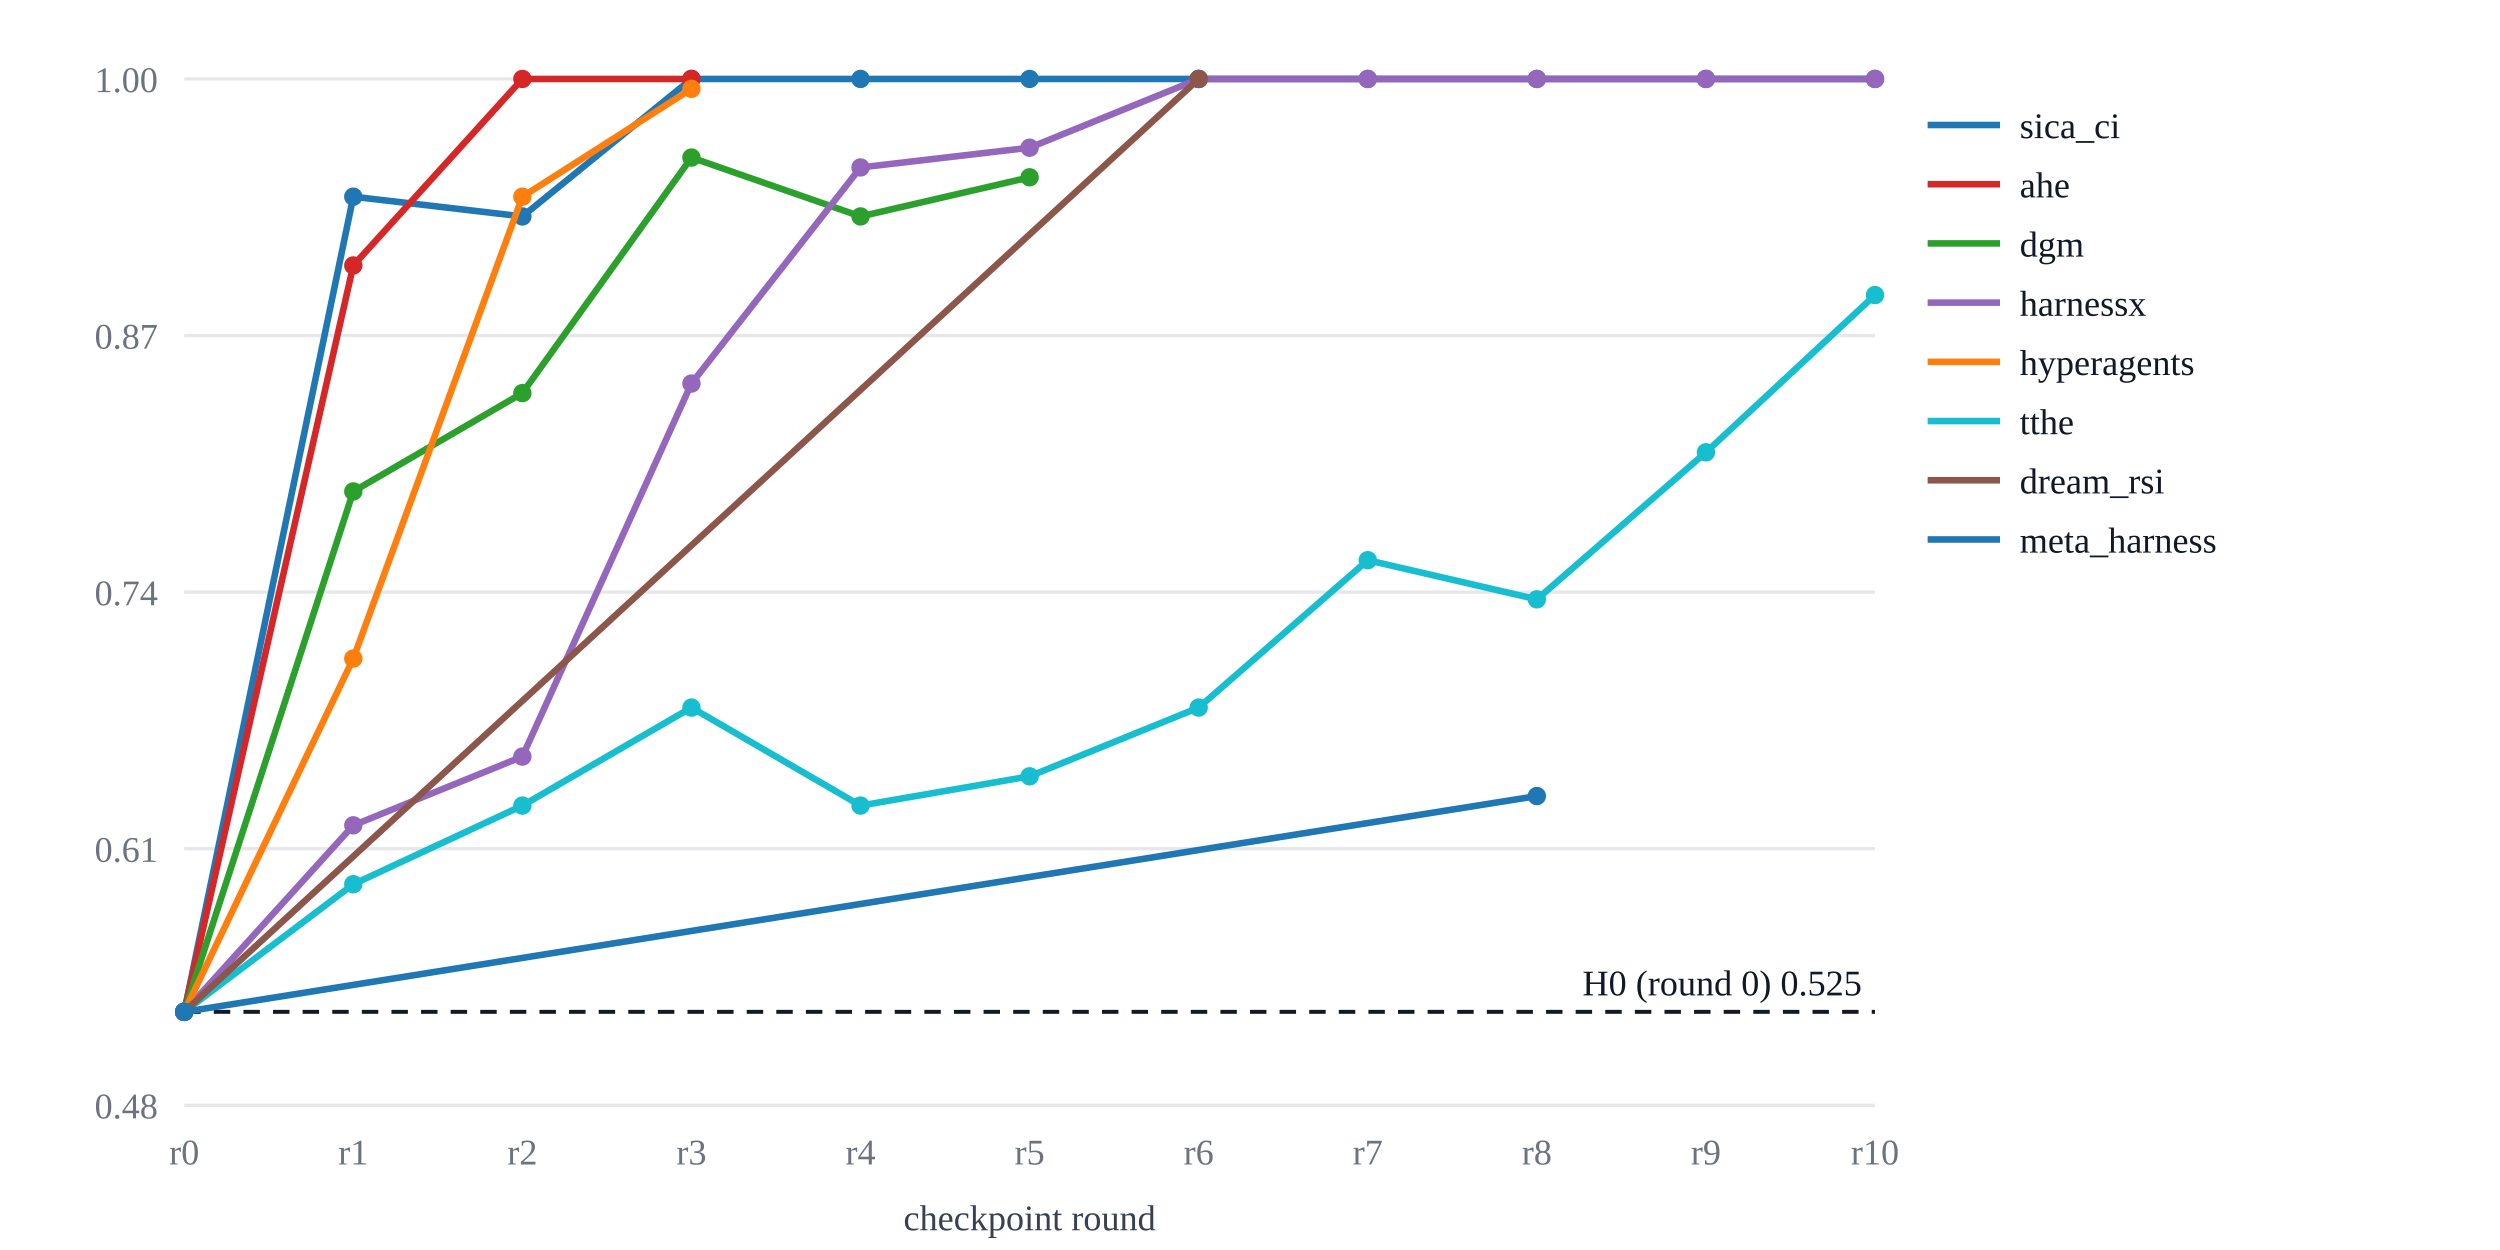
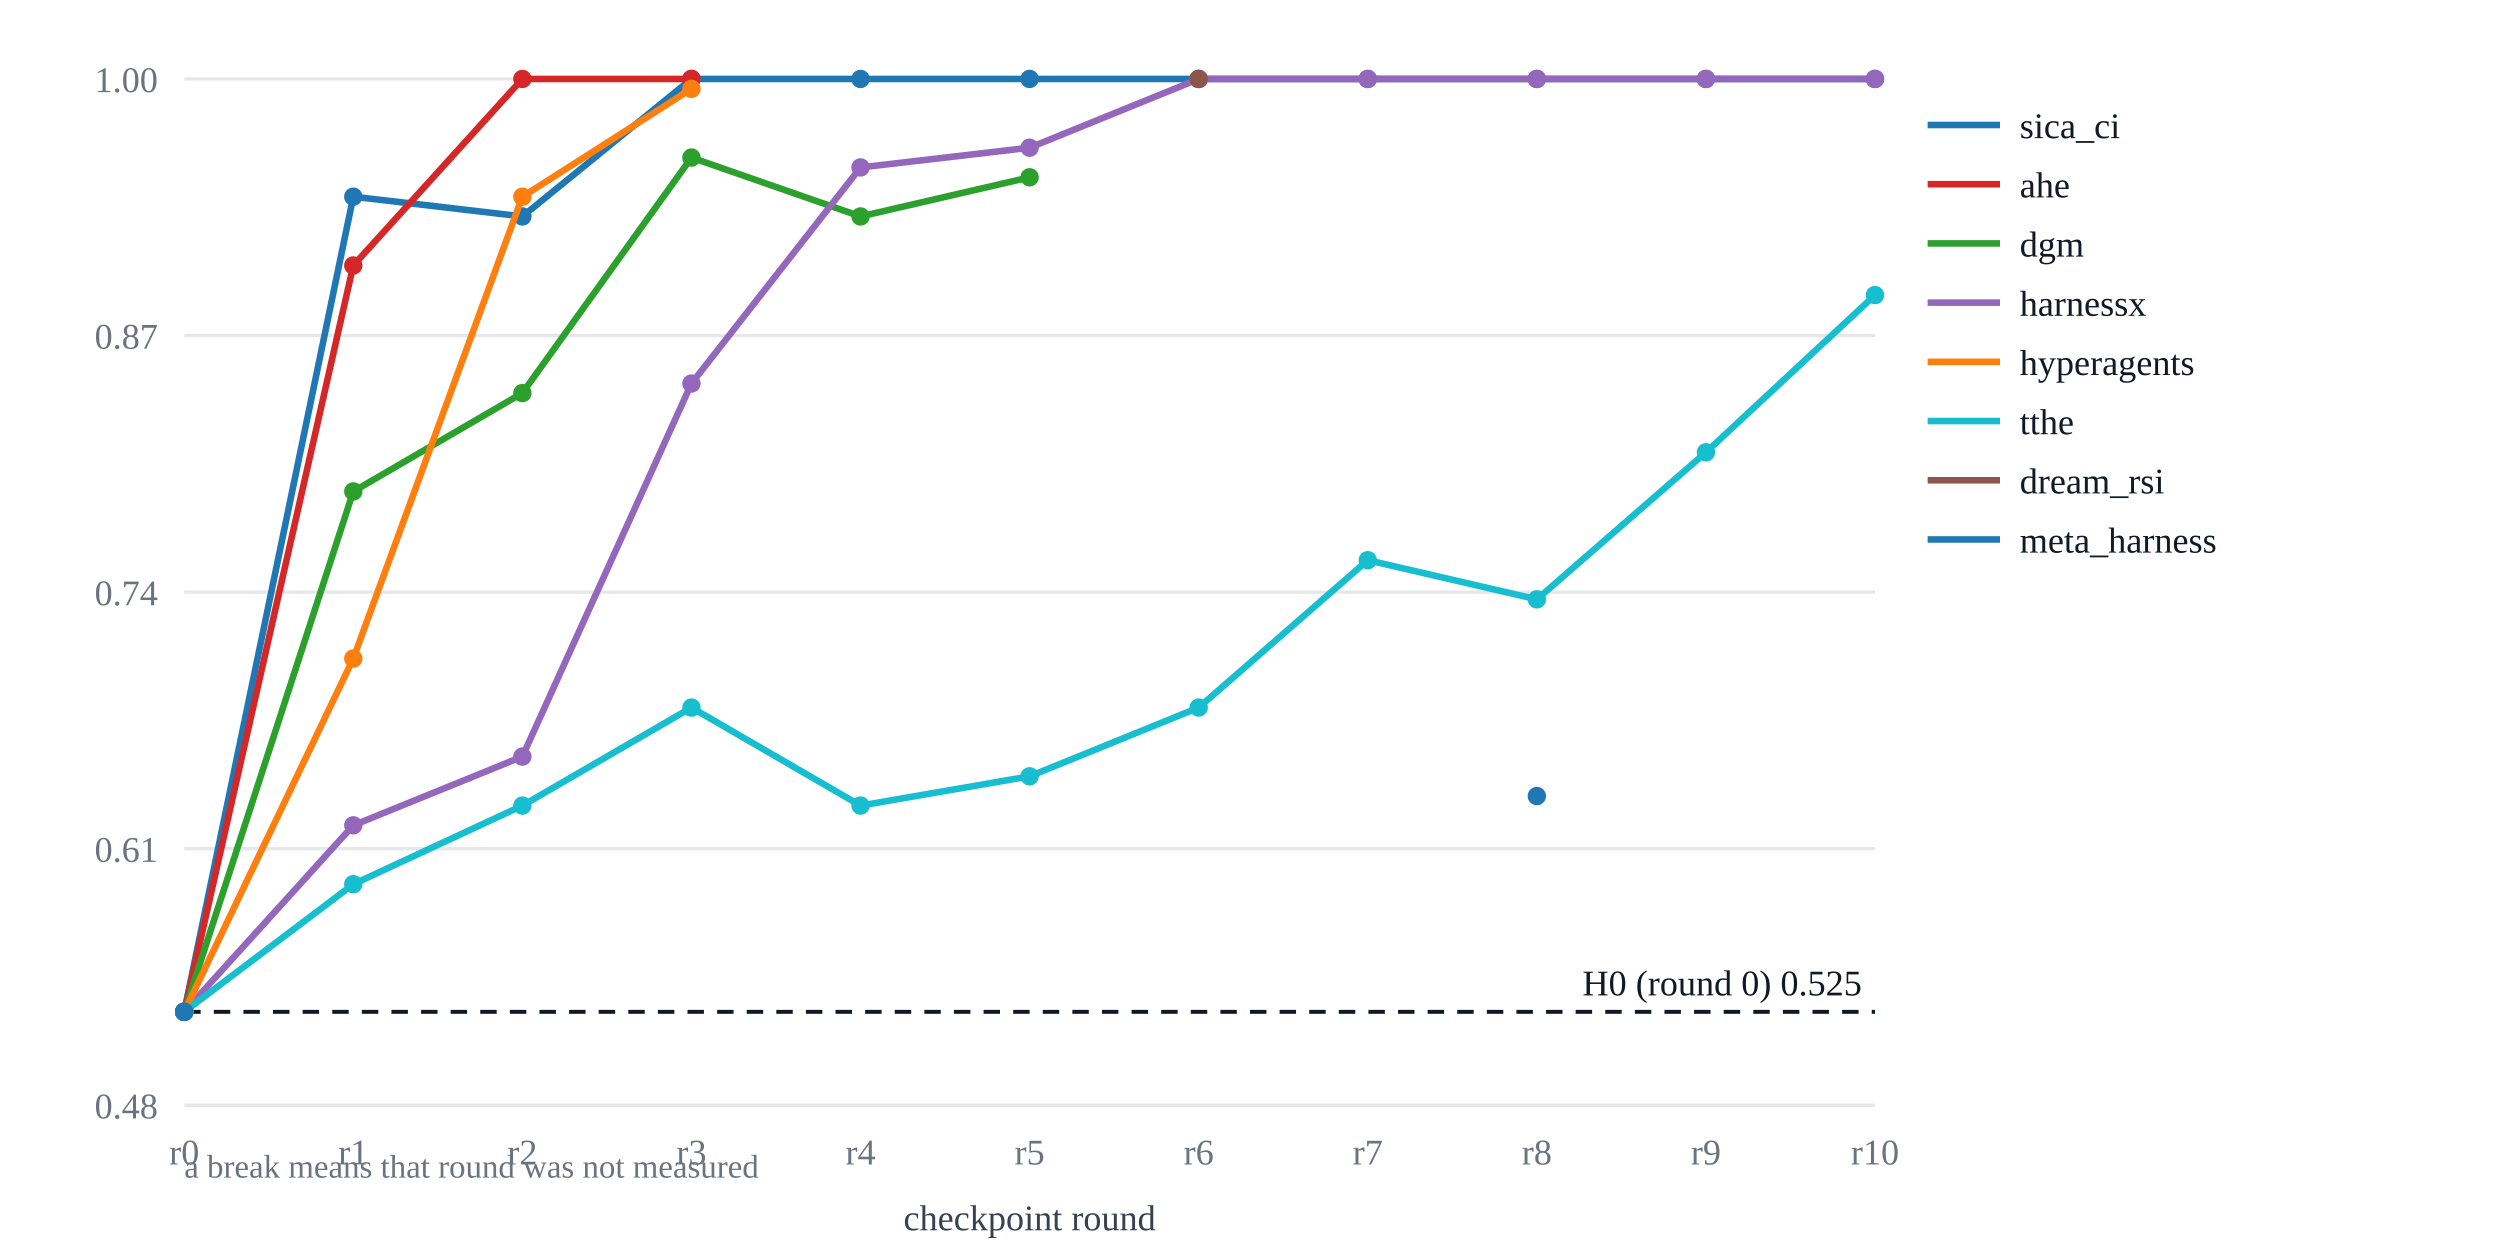
<svg xmlns="http://www.w3.org/2000/svg" width="760" height="380" viewBox="0 0 760 380" role="img" aria-label="Score by checkpoint round on valid_train">
  <rect width="760" height="380" fill="#ffffff" />
  <line x1="56" y1="336.0" x2="570" y2="336.0" stroke="#e5e7eb" stroke-width="1" />
  <text x="48" y="340.0" font-size="11" fill="#6b7280" text-anchor="end">0.48</text>
  <line x1="56" y1="258.0" x2="570" y2="258.0" stroke="#e5e7eb" stroke-width="1" />
  <text x="48" y="262.0" font-size="11" fill="#6b7280" text-anchor="end">0.61</text>
  <line x1="56" y1="180.0" x2="570" y2="180.0" stroke="#e5e7eb" stroke-width="1" />
  <text x="48" y="184.0" font-size="11" fill="#6b7280" text-anchor="end">0.74</text>
  <line x1="56" y1="102.0" x2="570" y2="102.0" stroke="#e5e7eb" stroke-width="1" />
  <text x="48" y="106.0" font-size="11" fill="#6b7280" text-anchor="end">0.87</text>
  <line x1="56" y1="24.0" x2="570" y2="24.0" stroke="#e5e7eb" stroke-width="1" />
  <text x="48" y="28.0" font-size="11" fill="#6b7280" text-anchor="end">1.00</text>
  <text x="56.0" y="354" font-size="11" fill="#6b7280" text-anchor="middle">r0</text>
  <text x="107.4" y="354" font-size="11" fill="#6b7280" text-anchor="middle">r1</text>
  <text x="158.8" y="354" font-size="11" fill="#6b7280" text-anchor="middle">r2</text>
  <text x="210.2" y="354" font-size="11" fill="#6b7280" text-anchor="middle">r3</text>
  <text x="261.6" y="354" font-size="11" fill="#6b7280" text-anchor="middle">r4</text>
  <text x="313.0" y="354" font-size="11" fill="#6b7280" text-anchor="middle">r5</text>
  <text x="364.4" y="354" font-size="11" fill="#6b7280" text-anchor="middle">r6</text>
  <text x="415.8" y="354" font-size="11" fill="#6b7280" text-anchor="middle">r7</text>
  <text x="467.2" y="354" font-size="11" fill="#6b7280" text-anchor="middle">r8</text>
  <text x="518.6" y="354" font-size="11" fill="#6b7280" text-anchor="middle">r9</text>
  <text x="570.0" y="354" font-size="11" fill="#6b7280" text-anchor="middle">r10</text>
  <line x1="56" y1="307.6" x2="570" y2="307.6" stroke="#111827" stroke-width="1.2" stroke-dasharray="5 4" />
  <text x="566" y="302.6" font-size="11" fill="#111827" text-anchor="end">H0 (round 0) 0.525</text>
  <g data-method-line="sica_ci">
    <path d="M56.0,307.6 L107.4,59.8 L158.8,65.8 L210.2,24.0 L261.6,24.0 L313.0,24.0 L364.4,24.0 L415.8,24.0 L467.2,24.0 L518.6,24.0 L570.0,24.0" fill="none" stroke="#1f77b4" stroke-width="2" />
    <circle cx="56.0" cy="307.6" r="2.8" fill="#1f77b4" />
    <circle cx="107.4" cy="59.8" r="2.8" fill="#1f77b4" />
    <circle cx="158.8" cy="65.8" r="2.8" fill="#1f77b4" />
    <circle cx="210.2" cy="24.0" r="2.8" fill="#1f77b4" />
    <circle cx="261.6" cy="24.0" r="2.8" fill="#1f77b4" />
    <circle cx="313.0" cy="24.0" r="2.8" fill="#1f77b4" />
    <circle cx="364.4" cy="24.0" r="2.8" fill="#1f77b4" />
    <circle cx="415.8" cy="24.0" r="2.8" fill="#1f77b4" />
    <circle cx="467.2" cy="24.0" r="2.8" fill="#1f77b4" />
    <circle cx="518.6" cy="24.0" r="2.8" fill="#1f77b4" />
    <circle cx="570.0" cy="24.0" r="2.8" fill="#1f77b4" />
    <line x1="586" y1="38" x2="608" y2="38" stroke="#1f77b4" stroke-width="2" />
    <text x="614" y="42" font-size="11" fill="#111827">sica_ci</text>
  </g>
  <g data-method-line="ahe">
    <path d="M56.0,307.6 L107.4,80.7 L158.8,24.0 L210.2,24.0" fill="none" stroke="#d62728" stroke-width="2" />
    <circle cx="56.0" cy="307.6" r="2.8" fill="#d62728" />
    <circle cx="107.4" cy="80.7" r="2.8" fill="#d62728" />
    <circle cx="158.8" cy="24.0" r="2.8" fill="#d62728" />
    <circle cx="210.2" cy="24.0" r="2.8" fill="#d62728" />
    <line x1="586" y1="56" x2="608" y2="56" stroke="#d62728" stroke-width="2" />
    <text x="614" y="60" font-size="11" fill="#111827">ahe</text>
  </g>
  <g data-method-line="dgm">
    <path d="M56.0,307.6 L107.4,149.4 L158.8,119.5 L210.2,47.9 L261.6,65.8 L313.0,53.9" fill="none" stroke="#2ca02c" stroke-width="2" />
    <circle cx="56.0" cy="307.6" r="2.8" fill="#2ca02c" />
    <circle cx="107.4" cy="149.4" r="2.8" fill="#2ca02c" />
    <circle cx="158.8" cy="119.5" r="2.8" fill="#2ca02c" />
    <circle cx="210.2" cy="47.9" r="2.8" fill="#2ca02c" />
    <circle cx="261.6" cy="65.8" r="2.8" fill="#2ca02c" />
    <circle cx="313.0" cy="53.9" r="2.8" fill="#2ca02c" />
    <line x1="586" y1="74" x2="608" y2="74" stroke="#2ca02c" stroke-width="2" />
    <text x="614" y="78" font-size="11" fill="#111827">dgm</text>
  </g>
  <g data-method-line="harnessx">
    <path d="M56.0,307.6 L107.4,250.9 L158.8,230.0 L210.2,116.6 L261.6,50.9 L313.0,44.9 L364.4,24.0 L415.8,24.0 L467.2,24.0 L518.6,24.0 L570.0,24.0" fill="none" stroke="#9467bd" stroke-width="2" />
    <circle cx="56.0" cy="307.6" r="2.8" fill="#9467bd" />
    <circle cx="107.4" cy="250.9" r="2.8" fill="#9467bd" />
    <circle cx="158.8" cy="230.0" r="2.8" fill="#9467bd" />
    <circle cx="210.2" cy="116.6" r="2.8" fill="#9467bd" />
    <circle cx="261.6" cy="50.9" r="2.8" fill="#9467bd" />
    <circle cx="313.0" cy="44.9" r="2.8" fill="#9467bd" />
    <circle cx="364.4" cy="24.0" r="2.8" fill="#9467bd" />
    <circle cx="415.8" cy="24.0" r="2.8" fill="#9467bd" />
    <circle cx="467.2" cy="24.0" r="2.8" fill="#9467bd" />
    <circle cx="518.6" cy="24.0" r="2.8" fill="#9467bd" />
    <circle cx="570.0" cy="24.0" r="2.8" fill="#9467bd" />
    <line x1="586" y1="92" x2="608" y2="92" stroke="#9467bd" stroke-width="2" />
    <text x="614" y="96" font-size="11" fill="#111827">harnessx</text>
  </g>
  <g data-method-line="hyperagents">
    <path d="M56.0,307.6 L107.4,200.2 L158.8,59.8 L210.2,27.0" fill="none" stroke="#ff7f0e" stroke-width="2" />
    <circle cx="56.0" cy="307.6" r="2.8" fill="#ff7f0e" />
    <circle cx="107.4" cy="200.2" r="2.8" fill="#ff7f0e" />
    <circle cx="158.8" cy="59.8" r="2.8" fill="#ff7f0e" />
    <circle cx="210.2" cy="27.0" r="2.8" fill="#ff7f0e" />
    <line x1="586" y1="110" x2="608" y2="110" stroke="#ff7f0e" stroke-width="2" />
    <text x="614" y="114" font-size="11" fill="#111827">hyperagents</text>
  </g>
  <g data-method-line="tthe">
    <path d="M56.0,307.6 L107.4,268.8 L158.8,244.9 L210.2,215.1 L261.6,244.9 L313.0,236.0 L364.4,215.1 L415.8,170.3 L467.2,182.2 L518.6,137.5 L570.0,89.7" fill="none" stroke="#17becf" stroke-width="2" />
    <circle cx="56.0" cy="307.6" r="2.8" fill="#17becf" />
    <circle cx="107.4" cy="268.8" r="2.8" fill="#17becf" />
    <circle cx="158.8" cy="244.9" r="2.8" fill="#17becf" />
    <circle cx="210.2" cy="215.1" r="2.8" fill="#17becf" />
    <circle cx="261.6" cy="244.9" r="2.8" fill="#17becf" />
    <circle cx="313.0" cy="236.0" r="2.8" fill="#17becf" />
    <circle cx="364.4" cy="215.1" r="2.8" fill="#17becf" />
    <circle cx="415.8" cy="170.3" r="2.8" fill="#17becf" />
    <circle cx="467.2" cy="182.2" r="2.8" fill="#17becf" />
    <circle cx="518.6" cy="137.5" r="2.8" fill="#17becf" />
    <circle cx="570.0" cy="89.7" r="2.8" fill="#17becf" />
    <line x1="586" y1="128" x2="608" y2="128" stroke="#17becf" stroke-width="2" />
    <text x="614" y="132" font-size="11" fill="#111827">tthe</text>
  </g>
  <g data-method-line="dream_rsi">
-     <path d="M56.0,307.6 L364.4,24.0" fill="none" stroke="#8c564b" stroke-width="2" />
+     <path d="M56.0,307.6" fill="none" stroke="#8c564b" stroke-width="2" />
+     <path d="M364.4,24.0" fill="none" stroke="#8c564b" stroke-width="2" />
    <circle cx="56.0" cy="307.6" r="2.8" fill="#8c564b" />
    <circle cx="364.4" cy="24.0" r="2.8" fill="#8c564b" />
    <line x1="586" y1="146" x2="608" y2="146" stroke="#8c564b" stroke-width="2" />
    <text x="614" y="150" font-size="11" fill="#111827">dream_rsi</text>
  </g>
  <g data-method-line="meta_harness">
-     <path d="M56.0,307.6 L467.2,242.0" fill="none" stroke="#1f77b4" stroke-width="2" />
+     <path d="M56.0,307.6" fill="none" stroke="#1f77b4" stroke-width="2" />
+     <path d="M467.2,242.0" fill="none" stroke="#1f77b4" stroke-width="2" />
    <circle cx="56.0" cy="307.6" r="2.8" fill="#1f77b4" />
    <circle cx="467.2" cy="242.0" r="2.8" fill="#1f77b4" />
    <line x1="586" y1="164" x2="608" y2="164" stroke="#1f77b4" stroke-width="2" />
    <text x="614" y="168" font-size="11" fill="#111827">meta_harness</text>
  </g>
  <text x="313" y="374" font-size="11" fill="#374151" text-anchor="middle">checkpoint round</text>
+   <text x="56" y="358" font-size="10" fill="#6b7280">a break means that round was not measured</text>
</svg>
